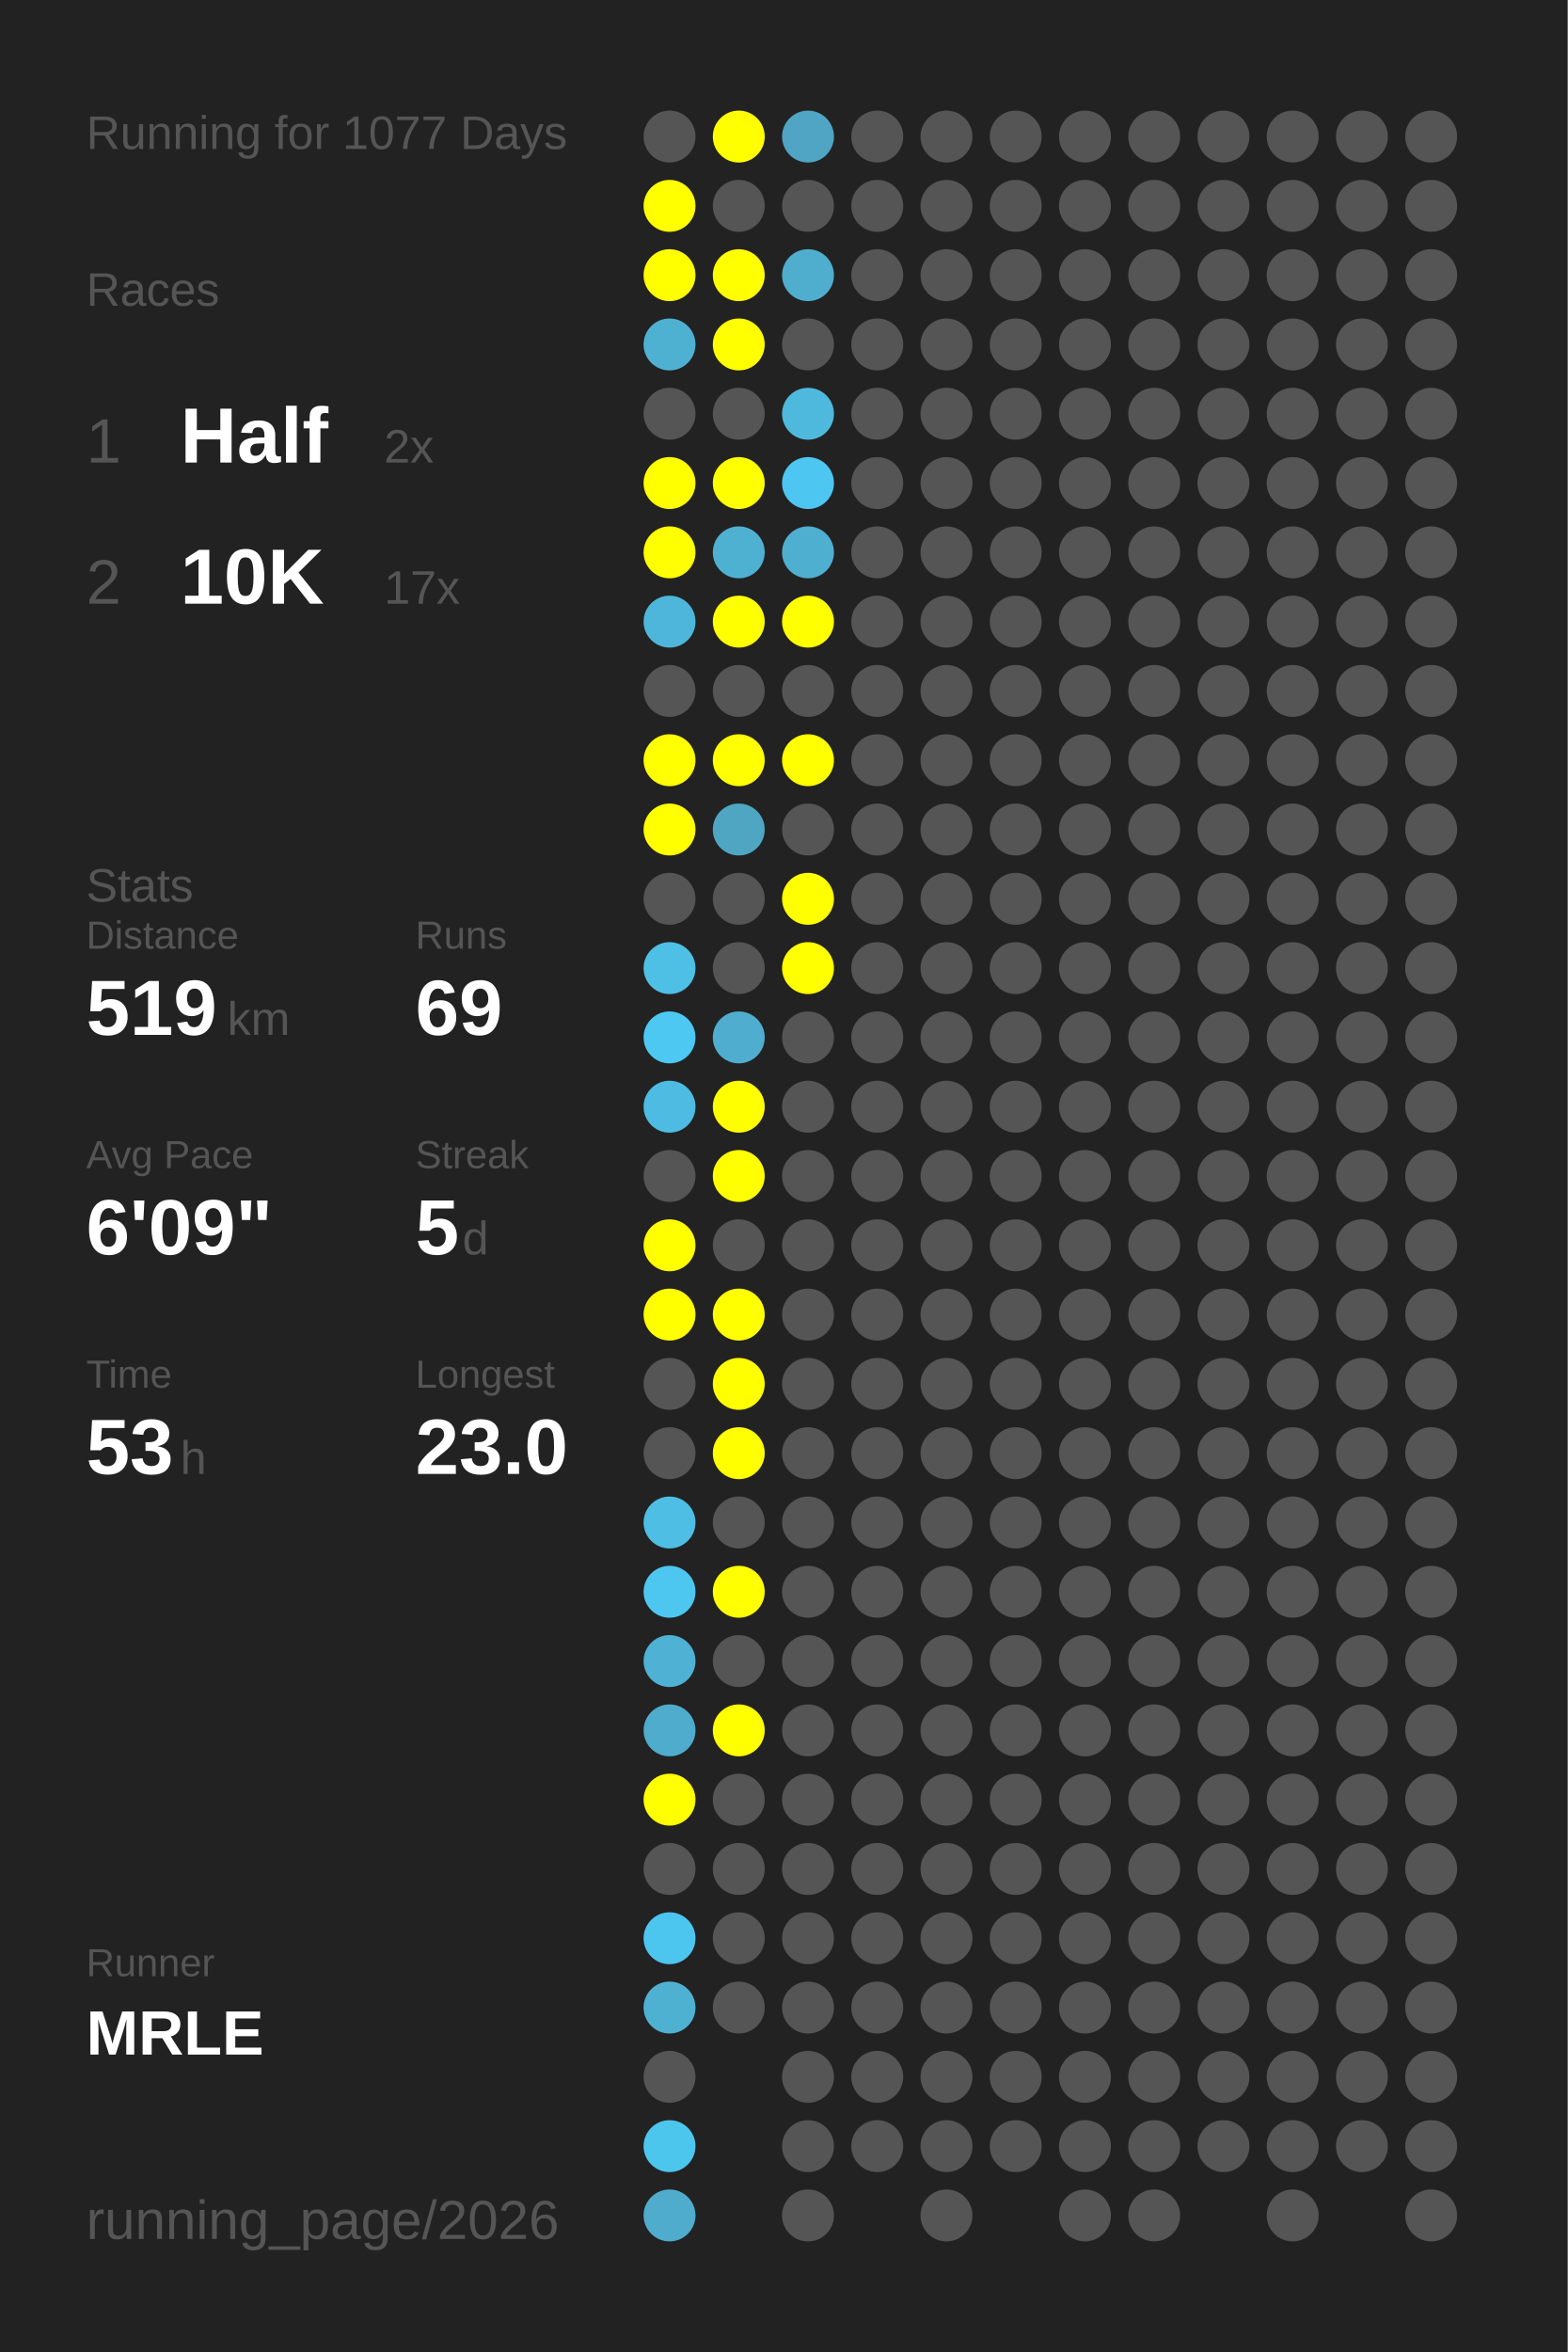
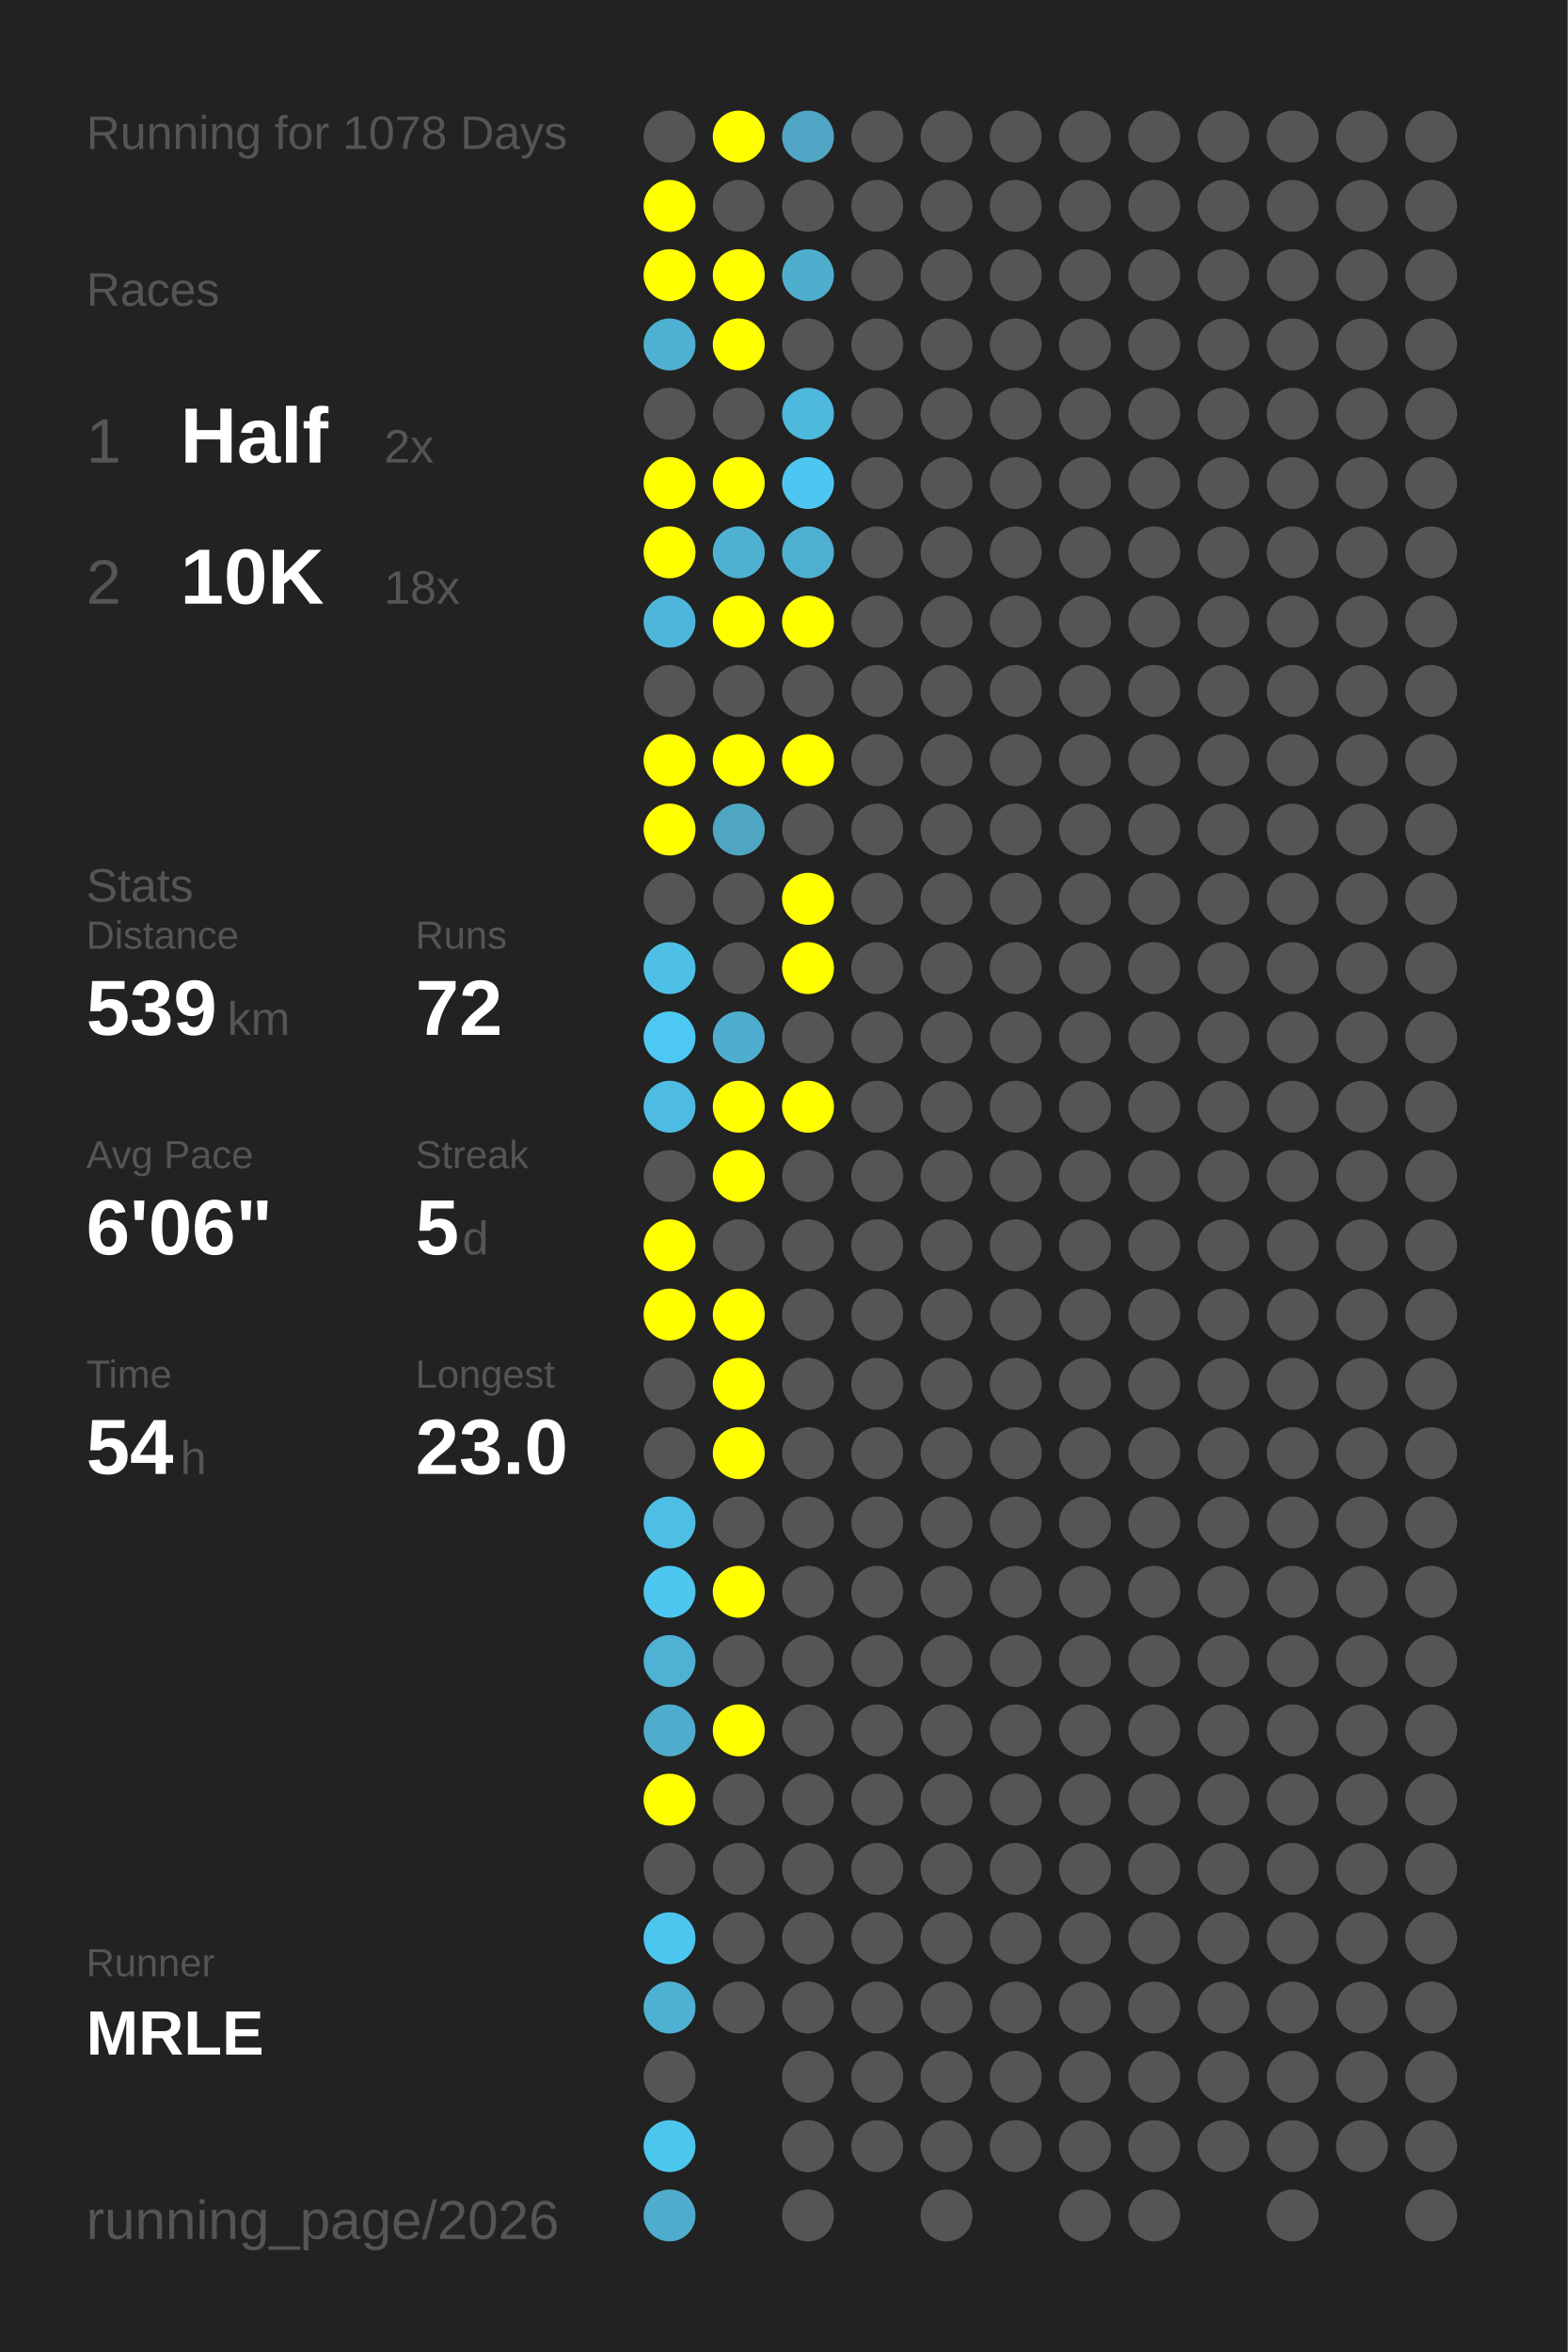
<svg xmlns="http://www.w3.org/2000/svg" baseProfile="full" height="300mm" version="1.1" viewBox="0,0,200,300" width="200mm">
  <defs />
  <rect fill="#222222" height="300" width="200" x="0" y="0" />
-   <text fill="#555555" style="font-size:6px; font-family:Arial;" x="11" y="19">Running for 1077 Days</text>
+   <text fill="#555555" style="font-size:6px; font-family:Arial;" x="11" y="19">Running for 1078 Days</text>
  <text fill="#555555" style="font-size:6px; font-family:Arial;" x="11" y="39">Races</text>
  <text fill="#555555" style="font-size:8px; font-family:Arial;" x="11" y="59">1</text>
  <text fill="#FFFFFF" style="font-size:10px; font-family:Arial; font-weight:bold;" x="23" y="59">Half</text>
  <text fill="#555555" style="font-size:6px; font-family:Arial;" x="49" y="59">2x</text>
  <text fill="#555555" style="font-size:8px; font-family:Arial;" x="11" y="77">2</text>
  <text fill="#FFFFFF" style="font-size:10px; font-family:Arial; font-weight:bold;" x="23" y="77">10K</text>
-   <text fill="#555555" style="font-size:6px; font-family:Arial;" x="49" y="77">17x</text>
+   <text fill="#555555" style="font-size:6px; font-family:Arial;" x="49" y="77">18x</text>
  <text fill="#555555" style="font-size:6px; font-family:Arial;" x="11" y="115">Stats</text>
  <text fill="#555555" style="font-size:5px; font-family:Arial;" x="11" y="121">Distance</text>
-   <text fill="#FFFFFF" style="font-size:10px; font-family:Arial; font-weight:bold;" x="11" y="132">519</text>
+   <text fill="#FFFFFF" style="font-size:10px; font-family:Arial; font-weight:bold;" x="11" y="132">539</text>
  <text fill="#555555" style="font-size:6px; font-family:Arial;" x="29" y="132">km</text>
  <text fill="#555555" style="font-size:5px; font-family:Arial;" x="53" y="121">Runs</text>
-   <text fill="#FFFFFF" style="font-size:10px; font-family:Arial; font-weight:bold;" x="53" y="132">69</text>
+   <text fill="#FFFFFF" style="font-size:10px; font-family:Arial; font-weight:bold;" x="53" y="132">72</text>
  <text fill="#555555" style="font-size:5px; font-family:Arial;" x="11" y="149">Avg Pace</text>
-   <text fill="#FFFFFF" style="font-size:10px; font-family:Arial; font-weight:bold;" x="11" y="160">6'09"</text>
+   <text fill="#FFFFFF" style="font-size:10px; font-family:Arial; font-weight:bold;" x="11" y="160">6'06"</text>
  <text fill="#555555" style="font-size:5px; font-family:Arial;" x="53" y="149">Streak</text>
  <text fill="#FFFFFF" style="font-size:10px; font-family:Arial; font-weight:bold;" x="53" y="160">5</text>
  <text fill="#555555" style="font-size:6px; font-family:Arial;" x="59" y="160">d</text>
  <text fill="#555555" style="font-size:5px; font-family:Arial;" x="11" y="177">Time</text>
-   <text fill="#FFFFFF" style="font-size:10px; font-family:Arial; font-weight:bold;" x="11" y="188">53</text>
+   <text fill="#FFFFFF" style="font-size:10px; font-family:Arial; font-weight:bold;" x="11" y="188">54</text>
  <text fill="#555555" style="font-size:6px; font-family:Arial;" x="23" y="188">h</text>
  <text fill="#555555" style="font-size:5px; font-family:Arial;" x="53" y="177">Longest</text>
  <text fill="#FFFFFF" style="font-size:10px; font-family:Arial; font-weight:bold;" x="53" y="188">23.0</text>
  <text fill="#555555" style="font-size:5px; font-family:Arial;" x="11" y="252.065">Runner</text>
  <text fill="#FFFFFF" style="font-size:8px; font-family:Arial; font-weight:bold;" x="11" y="262.065">MRLE</text>
  <text fill="#555555" style="font-size:7px; font-family:Arial;" x="11" y="285.581">running_page/2026</text>
  <circle cx="85.417" cy="17.419" fill="#555555" r="3.312" />
  <circle cx="85.417" cy="26.258" fill="#FFFF00" r="3.312" />
  <circle cx="85.417" cy="35.097" fill="#FFFF00" r="3.312" />
  <circle cx="85.417" cy="43.935" fill="#4fb1d2" r="3.312" />
  <circle cx="85.417" cy="52.774" fill="#555555" r="3.312" />
  <circle cx="85.417" cy="61.613" fill="#FFFF00" r="3.312" />
  <circle cx="85.417" cy="70.452" fill="#FFFF00" r="3.312" />
  <circle cx="85.417" cy="79.29" fill="#4eb6da" r="3.312" />
  <circle cx="85.417" cy="88.129" fill="#555555" r="3.312" />
  <circle cx="85.417" cy="96.968" fill="#FFFF00" r="3.312" />
  <circle cx="85.417" cy="105.806" fill="#FFFF00" r="3.312" />
  <circle cx="85.417" cy="114.645" fill="#555555" r="3.312" />
  <circle cx="85.417" cy="123.484" fill="#4ec0e6" r="3.312" />
  <circle cx="85.417" cy="132.323" fill="#4dc8f2" r="3.312" />
  <circle cx="85.417" cy="141.161" fill="#4ebce2" r="3.312" />
  <circle cx="85.417" cy="150" fill="#555555" r="3.312" />
  <circle cx="85.417" cy="158.839" fill="#FFFF00" r="3.312" />
  <circle cx="85.417" cy="167.677" fill="#FFFF00" r="3.312" />
  <circle cx="85.417" cy="176.516" fill="#555555" r="3.312" />
  <circle cx="85.417" cy="185.355" fill="#555555" r="3.312" />
  <circle cx="85.417" cy="194.194" fill="#4ebee4" r="3.312" />
  <circle cx="85.417" cy="203.032" fill="#4dc7f0" r="3.312" />
  <circle cx="85.417" cy="211.871" fill="#4fb1d3" r="3.312" />
  <circle cx="85.417" cy="220.71" fill="#4faccc" r="3.312" />
  <circle cx="85.417" cy="229.548" fill="#FFFF00" r="3.312" />
  <circle cx="85.417" cy="238.387" fill="#555555" r="3.312" />
  <circle cx="85.417" cy="247.226" fill="#4dc6ef" r="3.312" />
  <circle cx="85.417" cy="256.065" fill="#4fb1d2" r="3.312" />
  <circle cx="85.417" cy="264.903" fill="#555555" r="3.312" />
  <circle cx="85.417" cy="273.742" fill="#4dc6ee" r="3.312" />
  <circle cx="85.417" cy="282.581" fill="#4faccc" r="3.312" />
  <circle cx="94.25" cy="17.419" fill="#FFFF00" r="3.312" />
  <circle cx="94.25" cy="26.258" fill="#555555" r="3.312" />
  <circle cx="94.25" cy="35.097" fill="#FFFF00" r="3.312" />
  <circle cx="94.25" cy="43.935" fill="#FFFF00" r="3.312" />
  <circle cx="94.25" cy="52.774" fill="#555555" r="3.312" />
  <circle cx="94.25" cy="61.613" fill="#FFFF00" r="3.312" />
  <circle cx="94.25" cy="70.452" fill="#4fb1d2" r="3.312" />
  <circle cx="94.25" cy="79.29" fill="#FFFF00" r="3.312" />
  <circle cx="94.25" cy="88.129" fill="#555555" r="3.312" />
  <circle cx="94.25" cy="96.968" fill="#FFFF00" r="3.312" />
  <circle cx="94.25" cy="105.806" fill="#4fa6c3" r="3.312" />
  <circle cx="94.25" cy="114.645" fill="#555555" r="3.312" />
  <circle cx="94.25" cy="123.484" fill="#555555" r="3.312" />
  <circle cx="94.25" cy="132.323" fill="#4faecf" r="3.312" />
  <circle cx="94.25" cy="141.161" fill="#FFFF00" r="3.312" />
  <circle cx="94.25" cy="150" fill="#FFFF00" r="3.312" />
  <circle cx="94.25" cy="158.839" fill="#555555" r="3.312" />
  <circle cx="94.25" cy="167.677" fill="#FFFF00" r="3.312" />
  <circle cx="94.25" cy="176.516" fill="#FFFF00" r="3.312" />
  <circle cx="94.25" cy="185.355" fill="#FFFF00" r="3.312" />
  <circle cx="94.25" cy="194.194" fill="#555555" r="3.312" />
  <circle cx="94.25" cy="203.032" fill="#FFFF00" r="3.312" />
  <circle cx="94.25" cy="211.871" fill="#555555" r="3.312" />
  <circle cx="94.25" cy="220.71" fill="#FFFF00" r="3.312" />
  <circle cx="94.25" cy="229.548" fill="#555555" r="3.312" />
  <circle cx="94.25" cy="238.387" fill="#555555" r="3.312" />
  <circle cx="94.25" cy="247.226" fill="#555555" r="3.312" />
  <circle cx="94.25" cy="256.065" fill="#555555" r="3.312" />
  <circle cx="103.083" cy="17.419" fill="#4fa5c3" r="3.312" />
  <circle cx="103.083" cy="26.258" fill="#555555" r="3.312" />
  <circle cx="103.083" cy="35.097" fill="#4faece" r="3.312" />
  <circle cx="103.083" cy="43.935" fill="#555555" r="3.312" />
  <circle cx="103.083" cy="52.774" fill="#4eb9dd" r="3.312" />
  <circle cx="103.083" cy="61.613" fill="#4dc7f1" r="3.312" />
  <circle cx="103.083" cy="70.452" fill="#4fafd0" r="3.312" />
  <circle cx="103.083" cy="79.29" fill="#FFFF00" r="3.312" />
  <circle cx="103.083" cy="88.129" fill="#555555" r="3.312" />
  <circle cx="103.083" cy="96.968" fill="#FFFF00" r="3.312" />
  <circle cx="103.083" cy="105.806" fill="#555555" r="3.312" />
  <circle cx="103.083" cy="114.645" fill="#FFFF00" r="3.312" />
  <circle cx="103.083" cy="123.484" fill="#FFFF00" r="3.312" />
  <circle cx="103.083" cy="132.323" fill="#555555" r="3.312" />
-   <circle cx="103.083" cy="141.161" fill="#555555" r="3.312" />
+   <circle cx="103.083" cy="141.161" fill="#FFFF00" r="3.312" />
  <circle cx="103.083" cy="150" fill="#555555" r="3.312" />
  <circle cx="103.083" cy="158.839" fill="#555555" r="3.312" />
  <circle cx="103.083" cy="167.677" fill="#555555" r="3.312" />
  <circle cx="103.083" cy="176.516" fill="#555555" r="3.312" />
  <circle cx="103.083" cy="185.355" fill="#555555" r="3.312" />
  <circle cx="103.083" cy="194.194" fill="#555555" r="3.312" />
  <circle cx="103.083" cy="203.032" fill="#555555" r="3.312" />
  <circle cx="103.083" cy="211.871" fill="#555555" r="3.312" />
  <circle cx="103.083" cy="220.71" fill="#555555" r="3.312" />
  <circle cx="103.083" cy="229.548" fill="#555555" r="3.312" />
  <circle cx="103.083" cy="238.387" fill="#555555" r="3.312" />
  <circle cx="103.083" cy="247.226" fill="#555555" r="3.312" />
  <circle cx="103.083" cy="256.065" fill="#555555" r="3.312" />
  <circle cx="103.083" cy="264.903" fill="#555555" r="3.312" />
  <circle cx="103.083" cy="273.742" fill="#555555" r="3.312" />
  <circle cx="103.083" cy="282.581" fill="#555555" r="3.312" />
  <circle cx="111.917" cy="17.419" fill="#555555" r="3.312" />
  <circle cx="111.917" cy="26.258" fill="#555555" r="3.312" />
  <circle cx="111.917" cy="35.097" fill="#555555" r="3.312" />
  <circle cx="111.917" cy="43.935" fill="#555555" r="3.312" />
  <circle cx="111.917" cy="52.774" fill="#555555" r="3.312" />
  <circle cx="111.917" cy="61.613" fill="#555555" r="3.312" />
  <circle cx="111.917" cy="70.452" fill="#555555" r="3.312" />
  <circle cx="111.917" cy="79.29" fill="#555555" r="3.312" />
  <circle cx="111.917" cy="88.129" fill="#555555" r="3.312" />
  <circle cx="111.917" cy="96.968" fill="#555555" r="3.312" />
  <circle cx="111.917" cy="105.806" fill="#555555" r="3.312" />
  <circle cx="111.917" cy="114.645" fill="#555555" r="3.312" />
  <circle cx="111.917" cy="123.484" fill="#555555" r="3.312" />
  <circle cx="111.917" cy="132.323" fill="#555555" r="3.312" />
  <circle cx="111.917" cy="141.161" fill="#555555" r="3.312" />
  <circle cx="111.917" cy="150" fill="#555555" r="3.312" />
  <circle cx="111.917" cy="158.839" fill="#555555" r="3.312" />
  <circle cx="111.917" cy="167.677" fill="#555555" r="3.312" />
  <circle cx="111.917" cy="176.516" fill="#555555" r="3.312" />
  <circle cx="111.917" cy="185.355" fill="#555555" r="3.312" />
  <circle cx="111.917" cy="194.194" fill="#555555" r="3.312" />
  <circle cx="111.917" cy="203.032" fill="#555555" r="3.312" />
  <circle cx="111.917" cy="211.871" fill="#555555" r="3.312" />
  <circle cx="111.917" cy="220.71" fill="#555555" r="3.312" />
  <circle cx="111.917" cy="229.548" fill="#555555" r="3.312" />
  <circle cx="111.917" cy="238.387" fill="#555555" r="3.312" />
  <circle cx="111.917" cy="247.226" fill="#555555" r="3.312" />
  <circle cx="111.917" cy="256.065" fill="#555555" r="3.312" />
  <circle cx="111.917" cy="264.903" fill="#555555" r="3.312" />
  <circle cx="111.917" cy="273.742" fill="#555555" r="3.312" />
  <circle cx="120.75" cy="17.419" fill="#555555" r="3.312" />
  <circle cx="120.75" cy="26.258" fill="#555555" r="3.312" />
  <circle cx="120.75" cy="35.097" fill="#555555" r="3.312" />
  <circle cx="120.75" cy="43.935" fill="#555555" r="3.312" />
  <circle cx="120.75" cy="52.774" fill="#555555" r="3.312" />
  <circle cx="120.75" cy="61.613" fill="#555555" r="3.312" />
  <circle cx="120.75" cy="70.452" fill="#555555" r="3.312" />
  <circle cx="120.75" cy="79.29" fill="#555555" r="3.312" />
  <circle cx="120.75" cy="88.129" fill="#555555" r="3.312" />
  <circle cx="120.75" cy="96.968" fill="#555555" r="3.312" />
  <circle cx="120.75" cy="105.806" fill="#555555" r="3.312" />
  <circle cx="120.75" cy="114.645" fill="#555555" r="3.312" />
  <circle cx="120.75" cy="123.484" fill="#555555" r="3.312" />
  <circle cx="120.75" cy="132.323" fill="#555555" r="3.312" />
  <circle cx="120.75" cy="141.161" fill="#555555" r="3.312" />
  <circle cx="120.75" cy="150" fill="#555555" r="3.312" />
  <circle cx="120.75" cy="158.839" fill="#555555" r="3.312" />
  <circle cx="120.75" cy="167.677" fill="#555555" r="3.312" />
  <circle cx="120.75" cy="176.516" fill="#555555" r="3.312" />
  <circle cx="120.75" cy="185.355" fill="#555555" r="3.312" />
  <circle cx="120.75" cy="194.194" fill="#555555" r="3.312" />
  <circle cx="120.75" cy="203.032" fill="#555555" r="3.312" />
  <circle cx="120.75" cy="211.871" fill="#555555" r="3.312" />
  <circle cx="120.75" cy="220.71" fill="#555555" r="3.312" />
  <circle cx="120.75" cy="229.548" fill="#555555" r="3.312" />
  <circle cx="120.75" cy="238.387" fill="#555555" r="3.312" />
  <circle cx="120.75" cy="247.226" fill="#555555" r="3.312" />
  <circle cx="120.75" cy="256.065" fill="#555555" r="3.312" />
  <circle cx="120.75" cy="264.903" fill="#555555" r="3.312" />
  <circle cx="120.75" cy="273.742" fill="#555555" r="3.312" />
  <circle cx="120.75" cy="282.581" fill="#555555" r="3.312" />
  <circle cx="129.583" cy="17.419" fill="#555555" r="3.312" />
  <circle cx="129.583" cy="26.258" fill="#555555" r="3.312" />
  <circle cx="129.583" cy="35.097" fill="#555555" r="3.312" />
  <circle cx="129.583" cy="43.935" fill="#555555" r="3.312" />
  <circle cx="129.583" cy="52.774" fill="#555555" r="3.312" />
  <circle cx="129.583" cy="61.613" fill="#555555" r="3.312" />
  <circle cx="129.583" cy="70.452" fill="#555555" r="3.312" />
  <circle cx="129.583" cy="79.29" fill="#555555" r="3.312" />
  <circle cx="129.583" cy="88.129" fill="#555555" r="3.312" />
  <circle cx="129.583" cy="96.968" fill="#555555" r="3.312" />
  <circle cx="129.583" cy="105.806" fill="#555555" r="3.312" />
  <circle cx="129.583" cy="114.645" fill="#555555" r="3.312" />
  <circle cx="129.583" cy="123.484" fill="#555555" r="3.312" />
  <circle cx="129.583" cy="132.323" fill="#555555" r="3.312" />
  <circle cx="129.583" cy="141.161" fill="#555555" r="3.312" />
  <circle cx="129.583" cy="150" fill="#555555" r="3.312" />
  <circle cx="129.583" cy="158.839" fill="#555555" r="3.312" />
  <circle cx="129.583" cy="167.677" fill="#555555" r="3.312" />
  <circle cx="129.583" cy="176.516" fill="#555555" r="3.312" />
  <circle cx="129.583" cy="185.355" fill="#555555" r="3.312" />
  <circle cx="129.583" cy="194.194" fill="#555555" r="3.312" />
  <circle cx="129.583" cy="203.032" fill="#555555" r="3.312" />
  <circle cx="129.583" cy="211.871" fill="#555555" r="3.312" />
  <circle cx="129.583" cy="220.71" fill="#555555" r="3.312" />
  <circle cx="129.583" cy="229.548" fill="#555555" r="3.312" />
  <circle cx="129.583" cy="238.387" fill="#555555" r="3.312" />
  <circle cx="129.583" cy="247.226" fill="#555555" r="3.312" />
  <circle cx="129.583" cy="256.065" fill="#555555" r="3.312" />
  <circle cx="129.583" cy="264.903" fill="#555555" r="3.312" />
  <circle cx="129.583" cy="273.742" fill="#555555" r="3.312" />
  <circle cx="138.417" cy="17.419" fill="#555555" r="3.312" />
  <circle cx="138.417" cy="26.258" fill="#555555" r="3.312" />
  <circle cx="138.417" cy="35.097" fill="#555555" r="3.312" />
  <circle cx="138.417" cy="43.935" fill="#555555" r="3.312" />
  <circle cx="138.417" cy="52.774" fill="#555555" r="3.312" />
  <circle cx="138.417" cy="61.613" fill="#555555" r="3.312" />
  <circle cx="138.417" cy="70.452" fill="#555555" r="3.312" />
  <circle cx="138.417" cy="79.29" fill="#555555" r="3.312" />
  <circle cx="138.417" cy="88.129" fill="#555555" r="3.312" />
  <circle cx="138.417" cy="96.968" fill="#555555" r="3.312" />
  <circle cx="138.417" cy="105.806" fill="#555555" r="3.312" />
  <circle cx="138.417" cy="114.645" fill="#555555" r="3.312" />
  <circle cx="138.417" cy="123.484" fill="#555555" r="3.312" />
  <circle cx="138.417" cy="132.323" fill="#555555" r="3.312" />
  <circle cx="138.417" cy="141.161" fill="#555555" r="3.312" />
  <circle cx="138.417" cy="150" fill="#555555" r="3.312" />
  <circle cx="138.417" cy="158.839" fill="#555555" r="3.312" />
  <circle cx="138.417" cy="167.677" fill="#555555" r="3.312" />
  <circle cx="138.417" cy="176.516" fill="#555555" r="3.312" />
  <circle cx="138.417" cy="185.355" fill="#555555" r="3.312" />
  <circle cx="138.417" cy="194.194" fill="#555555" r="3.312" />
  <circle cx="138.417" cy="203.032" fill="#555555" r="3.312" />
  <circle cx="138.417" cy="211.871" fill="#555555" r="3.312" />
  <circle cx="138.417" cy="220.71" fill="#555555" r="3.312" />
  <circle cx="138.417" cy="229.548" fill="#555555" r="3.312" />
  <circle cx="138.417" cy="238.387" fill="#555555" r="3.312" />
  <circle cx="138.417" cy="247.226" fill="#555555" r="3.312" />
  <circle cx="138.417" cy="256.065" fill="#555555" r="3.312" />
  <circle cx="138.417" cy="264.903" fill="#555555" r="3.312" />
  <circle cx="138.417" cy="273.742" fill="#555555" r="3.312" />
  <circle cx="138.417" cy="282.581" fill="#555555" r="3.312" />
  <circle cx="147.25" cy="17.419" fill="#555555" r="3.312" />
  <circle cx="147.25" cy="26.258" fill="#555555" r="3.312" />
  <circle cx="147.25" cy="35.097" fill="#555555" r="3.312" />
  <circle cx="147.25" cy="43.935" fill="#555555" r="3.312" />
  <circle cx="147.25" cy="52.774" fill="#555555" r="3.312" />
  <circle cx="147.25" cy="61.613" fill="#555555" r="3.312" />
  <circle cx="147.25" cy="70.452" fill="#555555" r="3.312" />
  <circle cx="147.25" cy="79.29" fill="#555555" r="3.312" />
  <circle cx="147.25" cy="88.129" fill="#555555" r="3.312" />
  <circle cx="147.25" cy="96.968" fill="#555555" r="3.312" />
  <circle cx="147.25" cy="105.806" fill="#555555" r="3.312" />
  <circle cx="147.25" cy="114.645" fill="#555555" r="3.312" />
  <circle cx="147.25" cy="123.484" fill="#555555" r="3.312" />
  <circle cx="147.25" cy="132.323" fill="#555555" r="3.312" />
  <circle cx="147.25" cy="141.161" fill="#555555" r="3.312" />
  <circle cx="147.25" cy="150" fill="#555555" r="3.312" />
  <circle cx="147.25" cy="158.839" fill="#555555" r="3.312" />
  <circle cx="147.25" cy="167.677" fill="#555555" r="3.312" />
  <circle cx="147.25" cy="176.516" fill="#555555" r="3.312" />
  <circle cx="147.25" cy="185.355" fill="#555555" r="3.312" />
  <circle cx="147.25" cy="194.194" fill="#555555" r="3.312" />
  <circle cx="147.25" cy="203.032" fill="#555555" r="3.312" />
  <circle cx="147.25" cy="211.871" fill="#555555" r="3.312" />
  <circle cx="147.25" cy="220.71" fill="#555555" r="3.312" />
  <circle cx="147.25" cy="229.548" fill="#555555" r="3.312" />
  <circle cx="147.25" cy="238.387" fill="#555555" r="3.312" />
  <circle cx="147.25" cy="247.226" fill="#555555" r="3.312" />
  <circle cx="147.25" cy="256.065" fill="#555555" r="3.312" />
  <circle cx="147.25" cy="264.903" fill="#555555" r="3.312" />
  <circle cx="147.25" cy="273.742" fill="#555555" r="3.312" />
  <circle cx="147.25" cy="282.581" fill="#555555" r="3.312" />
  <circle cx="156.083" cy="17.419" fill="#555555" r="3.312" />
  <circle cx="156.083" cy="26.258" fill="#555555" r="3.312" />
  <circle cx="156.083" cy="35.097" fill="#555555" r="3.312" />
  <circle cx="156.083" cy="43.935" fill="#555555" r="3.312" />
  <circle cx="156.083" cy="52.774" fill="#555555" r="3.312" />
  <circle cx="156.083" cy="61.613" fill="#555555" r="3.312" />
  <circle cx="156.083" cy="70.452" fill="#555555" r="3.312" />
  <circle cx="156.083" cy="79.29" fill="#555555" r="3.312" />
  <circle cx="156.083" cy="88.129" fill="#555555" r="3.312" />
  <circle cx="156.083" cy="96.968" fill="#555555" r="3.312" />
  <circle cx="156.083" cy="105.806" fill="#555555" r="3.312" />
  <circle cx="156.083" cy="114.645" fill="#555555" r="3.312" />
  <circle cx="156.083" cy="123.484" fill="#555555" r="3.312" />
  <circle cx="156.083" cy="132.323" fill="#555555" r="3.312" />
  <circle cx="156.083" cy="141.161" fill="#555555" r="3.312" />
  <circle cx="156.083" cy="150" fill="#555555" r="3.312" />
  <circle cx="156.083" cy="158.839" fill="#555555" r="3.312" />
  <circle cx="156.083" cy="167.677" fill="#555555" r="3.312" />
  <circle cx="156.083" cy="176.516" fill="#555555" r="3.312" />
  <circle cx="156.083" cy="185.355" fill="#555555" r="3.312" />
  <circle cx="156.083" cy="194.194" fill="#555555" r="3.312" />
  <circle cx="156.083" cy="203.032" fill="#555555" r="3.312" />
  <circle cx="156.083" cy="211.871" fill="#555555" r="3.312" />
  <circle cx="156.083" cy="220.71" fill="#555555" r="3.312" />
  <circle cx="156.083" cy="229.548" fill="#555555" r="3.312" />
  <circle cx="156.083" cy="238.387" fill="#555555" r="3.312" />
  <circle cx="156.083" cy="247.226" fill="#555555" r="3.312" />
  <circle cx="156.083" cy="256.065" fill="#555555" r="3.312" />
  <circle cx="156.083" cy="264.903" fill="#555555" r="3.312" />
  <circle cx="156.083" cy="273.742" fill="#555555" r="3.312" />
  <circle cx="164.917" cy="17.419" fill="#555555" r="3.312" />
  <circle cx="164.917" cy="26.258" fill="#555555" r="3.312" />
  <circle cx="164.917" cy="35.097" fill="#555555" r="3.312" />
  <circle cx="164.917" cy="43.935" fill="#555555" r="3.312" />
  <circle cx="164.917" cy="52.774" fill="#555555" r="3.312" />
  <circle cx="164.917" cy="61.613" fill="#555555" r="3.312" />
  <circle cx="164.917" cy="70.452" fill="#555555" r="3.312" />
  <circle cx="164.917" cy="79.29" fill="#555555" r="3.312" />
  <circle cx="164.917" cy="88.129" fill="#555555" r="3.312" />
  <circle cx="164.917" cy="96.968" fill="#555555" r="3.312" />
  <circle cx="164.917" cy="105.806" fill="#555555" r="3.312" />
  <circle cx="164.917" cy="114.645" fill="#555555" r="3.312" />
  <circle cx="164.917" cy="123.484" fill="#555555" r="3.312" />
  <circle cx="164.917" cy="132.323" fill="#555555" r="3.312" />
  <circle cx="164.917" cy="141.161" fill="#555555" r="3.312" />
  <circle cx="164.917" cy="150" fill="#555555" r="3.312" />
  <circle cx="164.917" cy="158.839" fill="#555555" r="3.312" />
  <circle cx="164.917" cy="167.677" fill="#555555" r="3.312" />
  <circle cx="164.917" cy="176.516" fill="#555555" r="3.312" />
  <circle cx="164.917" cy="185.355" fill="#555555" r="3.312" />
  <circle cx="164.917" cy="194.194" fill="#555555" r="3.312" />
  <circle cx="164.917" cy="203.032" fill="#555555" r="3.312" />
  <circle cx="164.917" cy="211.871" fill="#555555" r="3.312" />
  <circle cx="164.917" cy="220.71" fill="#555555" r="3.312" />
  <circle cx="164.917" cy="229.548" fill="#555555" r="3.312" />
  <circle cx="164.917" cy="238.387" fill="#555555" r="3.312" />
  <circle cx="164.917" cy="247.226" fill="#555555" r="3.312" />
  <circle cx="164.917" cy="256.065" fill="#555555" r="3.312" />
  <circle cx="164.917" cy="264.903" fill="#555555" r="3.312" />
  <circle cx="164.917" cy="273.742" fill="#555555" r="3.312" />
  <circle cx="164.917" cy="282.581" fill="#555555" r="3.312" />
  <circle cx="173.75" cy="17.419" fill="#555555" r="3.312" />
  <circle cx="173.75" cy="26.258" fill="#555555" r="3.312" />
  <circle cx="173.75" cy="35.097" fill="#555555" r="3.312" />
  <circle cx="173.75" cy="43.935" fill="#555555" r="3.312" />
  <circle cx="173.75" cy="52.774" fill="#555555" r="3.312" />
  <circle cx="173.75" cy="61.613" fill="#555555" r="3.312" />
  <circle cx="173.75" cy="70.452" fill="#555555" r="3.312" />
  <circle cx="173.75" cy="79.29" fill="#555555" r="3.312" />
  <circle cx="173.75" cy="88.129" fill="#555555" r="3.312" />
  <circle cx="173.75" cy="96.968" fill="#555555" r="3.312" />
  <circle cx="173.75" cy="105.806" fill="#555555" r="3.312" />
  <circle cx="173.75" cy="114.645" fill="#555555" r="3.312" />
  <circle cx="173.75" cy="123.484" fill="#555555" r="3.312" />
  <circle cx="173.75" cy="132.323" fill="#555555" r="3.312" />
  <circle cx="173.75" cy="141.161" fill="#555555" r="3.312" />
  <circle cx="173.75" cy="150" fill="#555555" r="3.312" />
  <circle cx="173.75" cy="158.839" fill="#555555" r="3.312" />
  <circle cx="173.75" cy="167.677" fill="#555555" r="3.312" />
  <circle cx="173.75" cy="176.516" fill="#555555" r="3.312" />
  <circle cx="173.75" cy="185.355" fill="#555555" r="3.312" />
  <circle cx="173.75" cy="194.194" fill="#555555" r="3.312" />
  <circle cx="173.75" cy="203.032" fill="#555555" r="3.312" />
  <circle cx="173.75" cy="211.871" fill="#555555" r="3.312" />
  <circle cx="173.75" cy="220.71" fill="#555555" r="3.312" />
  <circle cx="173.75" cy="229.548" fill="#555555" r="3.312" />
  <circle cx="173.75" cy="238.387" fill="#555555" r="3.312" />
  <circle cx="173.75" cy="247.226" fill="#555555" r="3.312" />
  <circle cx="173.75" cy="256.065" fill="#555555" r="3.312" />
  <circle cx="173.75" cy="264.903" fill="#555555" r="3.312" />
  <circle cx="173.75" cy="273.742" fill="#555555" r="3.312" />
  <circle cx="182.583" cy="17.419" fill="#555555" r="3.312" />
  <circle cx="182.583" cy="26.258" fill="#555555" r="3.312" />
  <circle cx="182.583" cy="35.097" fill="#555555" r="3.312" />
  <circle cx="182.583" cy="43.935" fill="#555555" r="3.312" />
  <circle cx="182.583" cy="52.774" fill="#555555" r="3.312" />
  <circle cx="182.583" cy="61.613" fill="#555555" r="3.312" />
  <circle cx="182.583" cy="70.452" fill="#555555" r="3.312" />
  <circle cx="182.583" cy="79.29" fill="#555555" r="3.312" />
  <circle cx="182.583" cy="88.129" fill="#555555" r="3.312" />
  <circle cx="182.583" cy="96.968" fill="#555555" r="3.312" />
  <circle cx="182.583" cy="105.806" fill="#555555" r="3.312" />
  <circle cx="182.583" cy="114.645" fill="#555555" r="3.312" />
  <circle cx="182.583" cy="123.484" fill="#555555" r="3.312" />
  <circle cx="182.583" cy="132.323" fill="#555555" r="3.312" />
  <circle cx="182.583" cy="141.161" fill="#555555" r="3.312" />
  <circle cx="182.583" cy="150" fill="#555555" r="3.312" />
  <circle cx="182.583" cy="158.839" fill="#555555" r="3.312" />
  <circle cx="182.583" cy="167.677" fill="#555555" r="3.312" />
  <circle cx="182.583" cy="176.516" fill="#555555" r="3.312" />
  <circle cx="182.583" cy="185.355" fill="#555555" r="3.312" />
  <circle cx="182.583" cy="194.194" fill="#555555" r="3.312" />
  <circle cx="182.583" cy="203.032" fill="#555555" r="3.312" />
  <circle cx="182.583" cy="211.871" fill="#555555" r="3.312" />
  <circle cx="182.583" cy="220.71" fill="#555555" r="3.312" />
  <circle cx="182.583" cy="229.548" fill="#555555" r="3.312" />
  <circle cx="182.583" cy="238.387" fill="#555555" r="3.312" />
  <circle cx="182.583" cy="247.226" fill="#555555" r="3.312" />
  <circle cx="182.583" cy="256.065" fill="#555555" r="3.312" />
  <circle cx="182.583" cy="264.903" fill="#555555" r="3.312" />
  <circle cx="182.583" cy="273.742" fill="#555555" r="3.312" />
  <circle cx="182.583" cy="282.581" fill="#555555" r="3.312" />
</svg>
